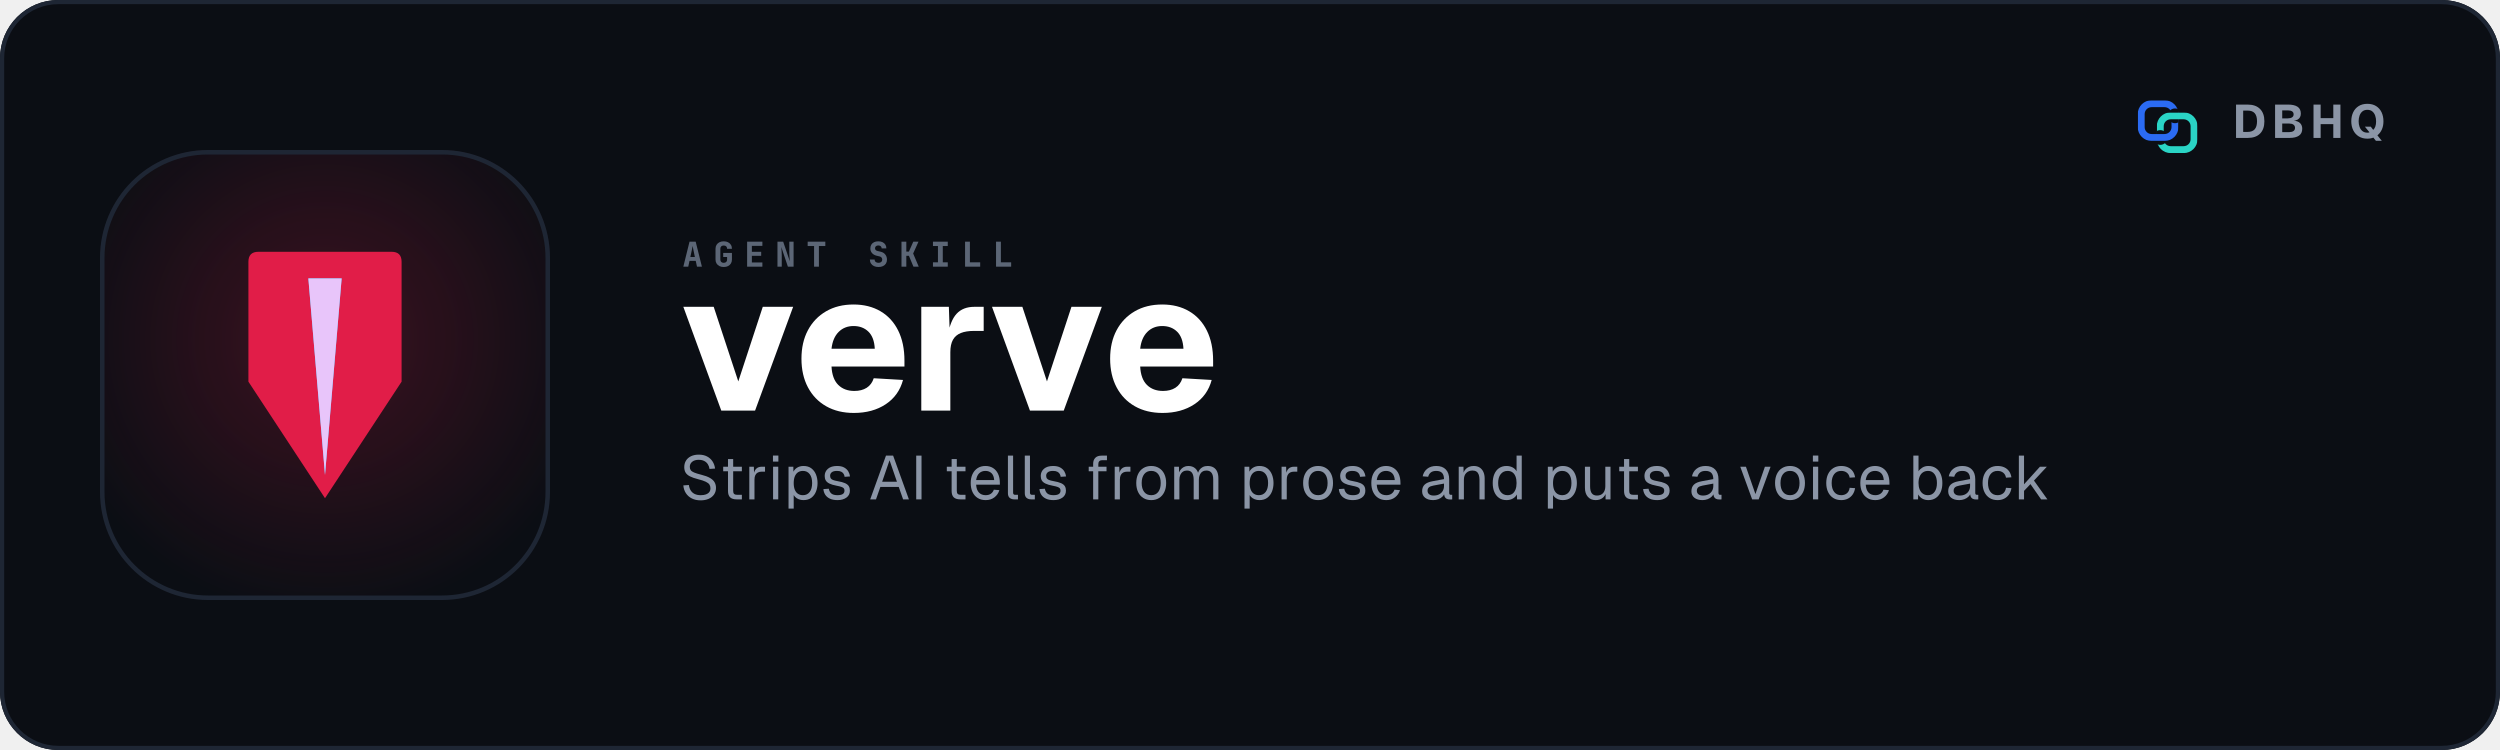
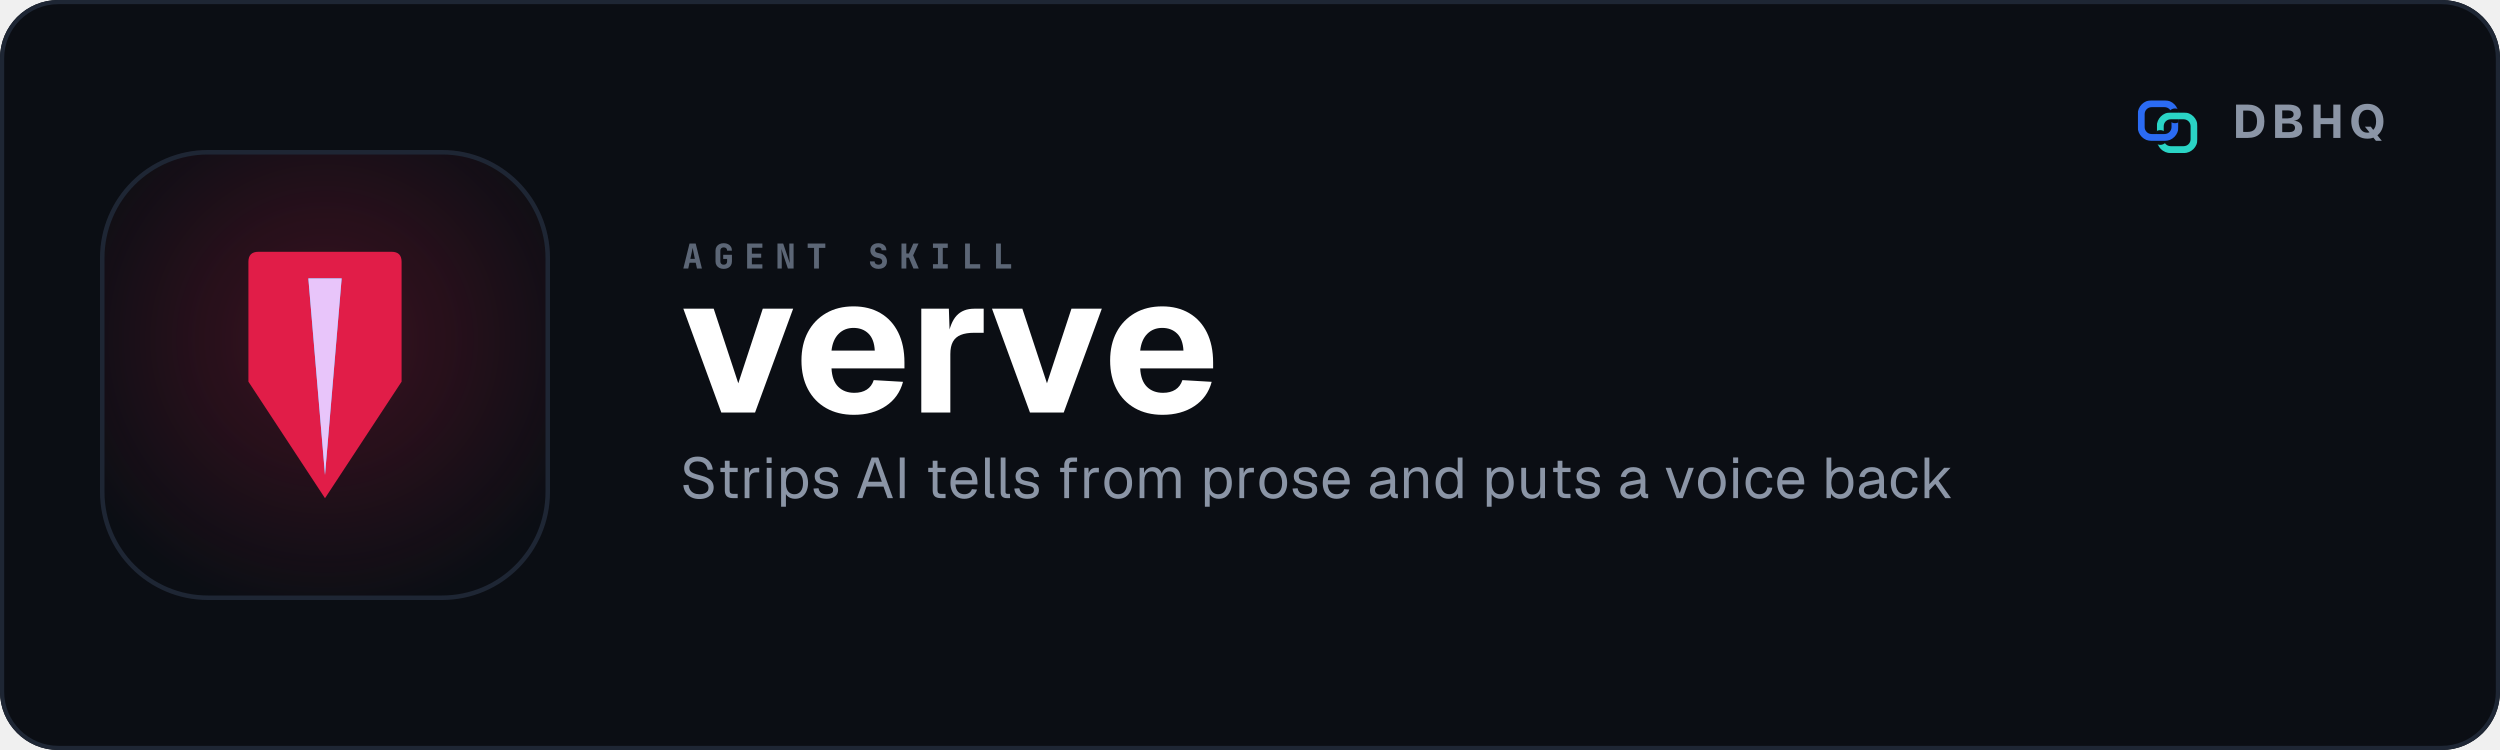
<svg xmlns="http://www.w3.org/2000/svg" viewBox="0 0 1200 360" width="1200" height="360">
  <path d="M28,0 H1172 A28,28 0 0 1 1200,28 V332 A28,28 0 0 1 1172,360 H28 A28,28 0 0 1 0,332 V28 A28,28 0 0 1 28,0 Z" fill="#0B0E14" />
  <path d="M28,1 H1172 A27,27 0 0 1 1199,28 V332 A27,27 0 0 1 1172,359 H28 A27,27 0 0 1 1,332 V28 A27,27 0 0 1 28,1 Z" fill="none" stroke="#1E2634" stroke-width="2" />
  <g transform="translate(48,72.0) scale(1.08)">
    <defs>
      <radialGradient id="bloom-8321" cx="0.5" cy="0.42" r="0.62">
        <stop offset="0" stop-color="#E11D48" stop-opacity="0.232" />
        <stop offset="1" stop-color="#E11D48" stop-opacity="0" />
      </radialGradient>
    </defs>
    <path d="M48,0 H152 A48,48 0 0 1 200,48 V152 A48,48 0 0 1 152,200 H48 A48,48 0 0 1 0,152 V48 A48,48 0 0 1 48,0 Z" fill="#0B0E14" />
    <path d="M48,0 H152 A48,48 0 0 1 200,48 V152 A48,48 0 0 1 152,200 H48 A48,48 0 0 1 0,152 V48 A48,48 0 0 1 48,0 Z" fill="url(#bloom-8321)" />
    <path d="M48,1 H152 A47,47 0 0 1 199,48 V152 A47,47 0 0 1 152,199 H48 A47,47 0 0 1 1,152 V48 A47,47 0 0 1 48,1 Z" fill="none" stroke="#1E2634" stroke-width="2" />
    <g transform="translate(26.0,26.0) scale(0.74)">
      <defs>
        <clipPath id="clip-8321">
          <path d="M54,32 Q54,26 60,26 L140,26 Q146,26 146,32 L146,104 L100,174 L54,104 Z" fill="#000" />
        </clipPath>
      </defs>
      <g>
        <path d="M54,32 Q54,26 60,26 L140,26 Q146,26 146,32 L146,104 L100,174 L54,104 Z" fill="#E11D48" />
      </g>
      <path d="M90,42 L110,42 L100,160 Z" fill="#38BDF8" />
      <g clip-path="url(#clip-8321)">
        <path d="M90,42 L110,42 L100,160 Z" fill="#E8C5FA" />
      </g>
    </g>
  </g>
-   <g transform="translate(328,128.0)">
+   <g transform="translate(328,128.9)">
    <g fill="#5C6676" transform="translate(-0.473,0) scale(0.01644,-0.01644)">
      <g transform="translate(0.00,0)">
        <path d="M28.766 0 209.423 730H389.029L571.234 0H427.573L390.615 169.368H209.535L172.577 0ZM233.481 282.74H365.67L327.506 466.122Q319.151 508.038 311.425 546.367Q303.699 584.695 300 604.49Q296.301 584.695 289.425 546.791Q282.548 508.887 273.343 467.122Z" />
      </g>
      <g transform="translate(904.17,0)">
        <path d="M304.425 -10Q232.054 -10 178.034 17.123Q124.013 44.247 94.115 93.446Q64.218 142.644 64.218 208.494V521.506Q64.218 588.356 94.115 637.054Q124.013 685.753 178.034 712.877Q232.054 740 304.425 740Q376.795 740 430.316 712.801Q483.837 685.603 513.659 637.096Q543.481 588.59 543.481 521.506H402.519Q402.519 568.218 376.656 592.799Q350.793 617.381 303.842 617.381Q256.891 617.381 231.035 592.702Q205.18 568.023 205.18 521.657V208.494Q205.18 162.697 231.035 137.583Q256.891 112.468 303.842 112.468Q350.793 112.468 376.656 137.583Q402.519 162.697 402.519 208.494V281.314H288.494V401.535H543.481V208.494Q543.481 142.442 513.659 93.42Q483.837 44.397 430.316 17.199Q376.795 -10 304.425 -10Z" />
      </g>
      <g transform="translate(1808.33,0)">
        <path d="M83.013 0V730H528.494V607.23H221.276V433.891H493.494V316.519H221.276V122.77H528.494V0Z" />
      </g>
      <g transform="translate(2712.50,0)">
        <path d="M64.519 0V730H231.234L425.356 155.962Q422.506 191.154 418.732 237.847Q414.958 284.539 412.609 331.834Q410.26 379.129 410.26 413.43V730H535.481V0H368.766L176.494 574.038Q179.343 543.243 182.192 500.373Q185.042 457.503 187.391 413.181Q189.74 368.858 189.74 333.557V0Z" />
      </g>
      <g transform="translate(3616.67,0)">
        <path d="M229.519 0V602.984H42.26V730H557.74V602.984H370.481V0Z" />
      </g>
      <g transform="translate(4520.83,0)">
        <path d="" />
      </g>
      <g transform="translate(5425.00,0)">
        <path d="M302.301 -10Q226.356 -10 169.609 16.699Q112.862 43.397 81.814 92.596Q50.766 141.795 50.766 208.494H188.33Q188.33 164.481 219.261 138.475Q250.192 112.468 302.301 112.468Q353.26 112.468 382.191 137.851Q411.122 163.234 411.122 205.096Q411.122 238.054 392.293 263.76Q373.465 289.465 337.109 298.067L244.795 320.573Q161.356 340.573 112.513 397.17Q63.67 453.766 63.67 532.26Q63.67 596.205 91.793 642.753Q119.917 689.301 172.437 714.651Q224.958 740 296.151 740Q368.343 740 420.939 714.651Q473.535 689.301 502.659 642.828Q531.782 596.356 531.782 533.41H394.218Q394.218 573.218 367.862 596.224Q341.506 619.23 296.151 619.23Q251.644 619.23 226.289 596.649Q200.933 574.067 200.933 536.808Q200.933 506.151 219.46 486.569Q237.987 466.987 271.891 458.535L367.205 435.878Q451.247 416.728 500.24 354.433Q549.234 292.138 549.234 205.096Q549.234 140.247 519.186 91.548Q489.138 42.849 433.542 16.425Q377.946 -10 302.301 -10Z" />
      </g>
      <g transform="translate(6329.17,0)">
        <path d="M69.067 0V730H210.029V439.782H285.753L413.779 730H566.138L409.77 383.946L572.74 0H417.929L286.151 316.615H210.029V0Z" />
      </g>
      <g transform="translate(7233.33,0)">
        <path d="M83.766 0V127.016H229.368V602.984H83.766V730H516.234V602.984H370.632V127.016H516.234V0Z" />
      </g>
      <g transform="translate(8137.50,0)">
        <path d="M117.26 0V730H258.221V127.016H558.494V0Z" />
      </g>
      <g transform="translate(9041.67,0)">
        <path d="M117.26 0V730H258.221V127.016H558.494V0Z" />
      </g>
    </g>
  </g>
-   <g transform="translate(328,197.1)">
+   <g transform="translate(328,198.0)">
    <g fill="#FFFFFF" transform="translate(-1.934,0) scale(0.09296,-0.09296)">
      <g transform="translate(0.00,0)">
        <path d="M216.8 0 20.8 536H177.597L304.599 150.797L431 536H587.797L391.197 0Z" />
      </g>
      <g transform="translate(593.94,0)">
        <path d="M307.399 -12Q225.199 -12 164.4 22.6Q103.6 57.2 70.2 120.3Q36.8 183.4 36.8 268Q36.8 352.6 70.2 415.2Q103.6 477.8 164 512.9Q224.399 548 305.799 548Q385.599 548 444.898 513.1Q504.198 478.2 536.398 413.2Q568.598 348.2 568.598 258V227.6H191.998Q195.198 164.2 226.698 132.899Q258.198 101.599 309.799 101.599Q348 101.599 373.7 117.999Q399.4 134.399 410 167.2L561.198 158.4Q539.598 77.8 471.798 32.9Q403.999 -12 307.399 -12ZM191.998 319.6H415.4Q412.4 378.6 382.6 407.701Q352.8 436.801 305.799 436.801Q259.198 436.801 228.698 406.201Q198.198 375.6 191.998 319.6Z" />
      </g>
      <g transform="translate(1183.88,0)">
        <path d="M65.601 0V536H207.998L213.198 380.401L201.598 382.801Q214.598 464 247.798 500Q280.998 536 339.398 536H387.798V411.602H338.598Q296.798 411.602 269.698 400.701Q242.598 389.801 229.098 365.801Q215.598 341.801 215.598 301.401V0Z" />
      </g>
      <g transform="translate(1593.82,0)">
        <path d="M216.8 0 20.8 536H177.597L304.599 150.797L431 536H587.797L391.197 0Z" />
      </g>
      <g transform="translate(2187.76,0)">
        <path d="M307.399 -12Q225.199 -12 164.4 22.6Q103.6 57.2 70.2 120.3Q36.8 183.4 36.8 268Q36.8 352.6 70.2 415.2Q103.6 477.8 164 512.9Q224.399 548 305.799 548Q385.599 548 444.898 513.1Q504.198 478.2 536.398 413.2Q568.598 348.2 568.598 258V227.6H191.998Q195.198 164.2 226.698 132.899Q258.198 101.599 309.799 101.599Q348 101.599 373.7 117.999Q399.4 134.399 410 167.2L561.198 158.4Q539.598 77.8 471.798 32.9Q403.999 -12 307.399 -12ZM191.998 319.6H415.4Q412.4 378.6 382.6 407.701Q352.8 436.801 305.799 436.801Q259.198 436.801 228.698 406.201Q198.198 375.6 191.998 319.6Z" />
      </g>
    </g>
  </g>
-   <g transform="translate(328,239.7)">
-     <g fill="#8B95A6" transform="translate(-1.627,0) scale(0.02958,-0.02958)">
+   <g transform="translate(328,239.1)">
+     <g fill="#8B95A6" transform="translate(-1.511,0) scale(0.02746,-0.02746)">
      <g transform="translate(0.00,0)">
        <path d="M336 -16Q254 -16 193.0 15.0Q132 46 96.5 100.5Q61 155 55 227L145 233Q152 180 176.0 143.0Q200 106 240.5 87.0Q281 68 338 68Q388 68 423.0 81.0Q458 94 476.5 119.0Q495 144 495 180Q495 213 479.5 238.5Q464 264 420.5 285.5Q377 307 292 328Q210 349 161.5 374.0Q113 399 91.5 435.0Q70 471 70 524Q70 584 98.5 629.5Q127 675 180.0 700.5Q233 726 306 726Q384 726 440.0 696.5Q496 667 529.0 616.0Q562 565 570 500L480 494Q474 537 452.5 570.5Q431 604 394.0 623.0Q357 642 304 642Q238 642 199.0 610.5Q160 579 160 528Q160 495 175.5 473.5Q191 452 231.0 435.5Q271 419 346 400Q435 378 487.5 347.5Q540 317 562.5 277.0Q585 237 585 186Q585 124 553.0 78.5Q521 33 465.0 8.5Q409 -16 336 -16Z" />
      </g>
-       <g transform="translate(646.76,0)">
+       <g transform="translate(647.28,0)">
        <path d="M274 0Q202 0 167.5 33.0Q133 66 133 136V654H217V138Q217 102 233.0 88.0Q249 74 282 74H358V0ZM55 456V530H358V456Z" />
      </g>
-       <g transform="translate(1045.52,0)">
+       <g transform="translate(1046.56,0)">
        <path d="M80 0V530H154L158 396L150 399Q160 467 193.5 498.5Q227 530 283 530H335V450H284Q244 450 217.5 435.5Q191 421 177.5 392.5Q164 364 164 320V0Z" />
      </g>
-       <g transform="translate(1431.29,0)">
+       <g transform="translate(1432.85,0)">
        <path d="M80 0V530H164V0ZM78 613V711H166V613Z" />
      </g>
-       <g transform="translate(1682.05,0)">
+       <g transform="translate(1684.13,0)">
        <path d="M80 -150V530H158L160 416L148 422Q168 481 214.5 511.5Q261 542 322 542Q401 542 451.5 503.0Q502 464 526.5 401.0Q551 338 551 265Q551 192 526.5 129.0Q502 66 451.5 27.0Q401 -12 322 -12Q281 -12 245.5 2.0Q210 16 185.5 41.0Q161 66 152 100L164 114V-150ZM314 68Q383 68 423.0 120.0Q463 172 463 265Q463 358 423.0 410.0Q383 462 314 462Q268 462 234.5 440.0Q201 418 182.5 374.0Q164 330 164 265Q164 200 182.0 156.0Q200 112 234.0 90.0Q268 68 314 68Z" />
      </g>
-       <g transform="translate(2283.81,0)">
-         <path d="M273 -12Q200 -12 150.5 11.0Q101 34 74.5 74.5Q48 115 44 167L132 173Q140 125 171.5 96.5Q203 68 273 68Q327 68 356.5 85.5Q386 103 386 142Q386 163 376.5 177.0Q367 191 339.0 201.5Q311 212 257 222Q183 236 141.0 257.0Q99 278 82.0 308.0Q65 338 65 380Q65 451 117.5 496.5Q170 542 266 542Q336 542 380.5 517.5Q425 493 448.0 454.0Q471 415 476 372L388 366Q386 391 373.0 413.0Q360 435 334.0 448.5Q308 462 264 462Q207 462 180.0 440.0Q153 418 153 384Q153 358 163.5 341.5Q174 325 200.5 314.5Q227 304 273 296Q351 283 395.0 263.0Q439 243 456.5 213.5Q474 184 474 142Q474 69 417.5 28.5Q361 -12 273 -12Z" />
-       </g>
-       <g transform="translate(2810.57,0)">
-         <path d="" />
-       </g>
-       <g transform="translate(3067.33,0)">
+       <g transform="translate(2286.41,0)">
+         <path d="M273 -12Q200 -12 150.5 11.0Q101 34 74.5 74.5Q48 115 44 167L132 173Q140 125 171.5 96.5Q203 68 273 68Q327 68 356.5 85.5Q386 103 386 142Q386 163 376.5 177.0Q367 191 339.0 201.5Q311 212 257 222Q183 236 141.0 257.0Q99 278 82.0 308.0Q65 338 65 380Q65 451 117.5 496.5Q170 542 266 542Q336 542 380.5 517.5Q425 493 448.0 454.0Q471 415 476 372L388 366Q386 391 373.0 413.0Q360 435 334.0 448.5Q308 462 264 462Q207 462 180.0 440.0Q153 418 153 384Q153 358 163.5 341.5Q174 325 200.5 314.5Q227 304 273 296Q351 283 395.0 263.0Q439 243 456.5 213.5Q474 184 474 142Q474 69 417.5 28.5Q361 -12 273 -12Z" />
+       </g>
+       <g transform="translate(2813.69,0)">
+         <path d="" />
+       </g>
+       <g transform="translate(3070.97,0)">
        <path d="M20 0 276 710H392L648 0H554L483 202H185L114 0ZM214 286H454L334 635Z" />
      </g>
-       <g transform="translate(3742.10,0)">
+       <g transform="translate(3746.26,0)">
        <path d="M92 0V710H178V0Z" />
      </g>
-       <g transform="translate(4018.86,0)">
-         <path d="" />
-       </g>
-       <g transform="translate(4275.62,0)">
+       <g transform="translate(4023.54,0)">
+         <path d="" />
+       </g>
+       <g transform="translate(4280.82,0)">
        <path d="M274 0Q202 0 167.5 33.0Q133 66 133 136V654H217V138Q217 102 233.0 88.0Q249 74 282 74H358V0ZM55 456V530H358V456Z" />
      </g>
-       <g transform="translate(4674.38,0)">
+       <g transform="translate(4680.10,0)">
        <path d="M287 -12Q212 -12 157.5 22.0Q103 56 73.5 118.5Q44 181 44 265Q44 349 73.5 411.0Q103 473 156.5 507.5Q210 542 283 542Q352 542 405.0 509.5Q458 477 487.5 415.0Q517 353 517 264V239H132Q137 154 177.5 111.0Q218 68 287 68Q339 68 372.5 92.5Q406 117 419 157L509 150Q488 79 429.5 33.5Q371 -12 287 -12ZM132 313H425Q419 390 380.5 426.0Q342 462 283 462Q222 462 182.5 424.5Q143 387 132 313Z" />
      </g>
-       <g transform="translate(5242.14,0)">
+       <g transform="translate(5248.38,0)">
        <path d="M184 0Q138 0 109.0 24.0Q80 48 80 100V710H164V107Q164 91 172.5 82.5Q181 74 197 74H243V0Z" />
      </g>
-       <g transform="translate(5515.90,0)">
+       <g transform="translate(5522.67,0)">
        <path d="M184 0Q138 0 109.0 24.0Q80 48 80 100V710H164V107Q164 91 172.5 82.5Q181 74 197 74H243V0Z" />
      </g>
-       <g transform="translate(5789.67,0)">
-         <path d="M273 -12Q200 -12 150.5 11.0Q101 34 74.5 74.5Q48 115 44 167L132 173Q140 125 171.5 96.5Q203 68 273 68Q327 68 356.5 85.5Q386 103 386 142Q386 163 376.5 177.0Q367 191 339.0 201.5Q311 212 257 222Q183 236 141.0 257.0Q99 278 82.0 308.0Q65 338 65 380Q65 451 117.5 496.5Q170 542 266 542Q336 542 380.5 517.5Q425 493 448.0 454.0Q471 415 476 372L388 366Q386 391 373.0 413.0Q360 435 334.0 448.5Q308 462 264 462Q207 462 180.0 440.0Q153 418 153 384Q153 358 163.5 341.5Q174 325 200.5 314.5Q227 304 273 296Q351 283 395.0 263.0Q439 243 456.5 213.5Q474 184 474 142Q474 69 417.5 28.5Q361 -12 273 -12Z" />
-       </g>
-       <g transform="translate(6316.43,0)">
-         <path d="" />
-       </g>
-       <g transform="translate(6573.19,0)">
+       <g transform="translate(5796.95,0)">
+         <path d="M273 -12Q200 -12 150.5 11.0Q101 34 74.5 74.5Q48 115 44 167L132 173Q140 125 171.5 96.5Q203 68 273 68Q327 68 356.5 85.5Q386 103 386 142Q386 163 376.5 177.0Q367 191 339.0 201.5Q311 212 257 222Q183 236 141.0 257.0Q99 278 82.0 308.0Q65 338 65 380Q65 451 117.5 496.5Q170 542 266 542Q336 542 380.5 517.5Q425 493 448.0 454.0Q471 415 476 372L388 366Q386 391 373.0 413.0Q360 435 334.0 448.5Q308 462 264 462Q207 462 180.0 440.0Q153 418 153 384Q153 358 163.5 341.5Q174 325 200.5 314.5Q227 304 273 296Q351 283 395.0 263.0Q439 243 456.5 213.5Q474 184 474 142Q474 69 417.5 28.5Q361 -12 273 -12Z" />
+       </g>
+       <g transform="translate(6324.23,0)">
+         <path d="" />
+       </g>
+       <g transform="translate(6581.51,0)">
        <path d="M132 0V578Q132 637 166.0 673.5Q200 710 272 710H356V636H278Q247 636 231.5 619.0Q216 602 216 572V0ZM60 456V530H349V456Z" />
      </g>
-       <g transform="translate(6974.95,0)">
+       <g transform="translate(6983.79,0)">
        <path d="M80 0V530H154L158 396L150 399Q160 467 193.5 498.5Q227 530 283 530H335V450H284Q244 450 217.5 435.5Q191 421 177.5 392.5Q164 364 164 320V0Z" />
      </g>
-       <g transform="translate(7360.71,0)">
+       <g transform="translate(7370.08,0)">
        <path d="M287 -12Q214 -12 159.0 22.0Q104 56 74.0 118.5Q44 181 44 265Q44 350 74.0 412.0Q104 474 159.0 508.0Q214 542 287 542Q360 542 414.5 508.0Q469 474 499.0 412.0Q529 350 529 265Q529 181 499.0 118.5Q469 56 414.5 22.0Q360 -12 287 -12ZM287 68Q360 68 400.5 120.5Q441 173 441 265Q441 357 400.5 409.5Q360 462 287 462Q214 462 173.0 409.5Q132 357 132 265Q132 173 173.0 120.5Q214 68 287 68Z" />
      </g>
-       <g transform="translate(7940.48,0)">
+       <g transform="translate(7950.36,0)">
        <path d="M80 0V530H157L160 396L148 400Q157 444 179.5 475.5Q202 507 235.0 524.5Q268 542 308 542Q377 542 420.5 504.0Q464 466 475 398L459 399Q467 445 488.5 476.5Q510 508 544.0 525.0Q578 542 622 542Q679 542 718.0 518.5Q757 495 777.0 450.0Q797 405 797 341V0H713V323Q713 395 685.0 431.5Q657 468 602 468Q565 468 537.5 450.0Q510 432 495.0 398.5Q480 365 480 317V0H396V317Q396 388 371.0 428.0Q346 468 287 468Q250 468 222.5 450.0Q195 432 179.5 398.0Q164 364 164 317V0Z" />
      </g>
-       <g transform="translate(8824.24,0)">
-         <path d="" />
-       </g>
-       <g transform="translate(9081.00,0)">
+       <g transform="translate(8834.64,0)">
+         <path d="" />
+       </g>
+       <g transform="translate(9091.92,0)">
        <path d="M80 -150V530H158L160 416L148 422Q168 481 214.5 511.5Q261 542 322 542Q401 542 451.5 503.0Q502 464 526.5 401.0Q551 338 551 265Q551 192 526.5 129.0Q502 66 451.5 27.0Q401 -12 322 -12Q281 -12 245.5 2.0Q210 16 185.5 41.0Q161 66 152 100L164 114V-150ZM314 68Q383 68 423.0 120.0Q463 172 463 265Q463 358 423.0 410.0Q383 462 314 462Q268 462 234.5 440.0Q201 418 182.5 374.0Q164 330 164 265Q164 200 182.0 156.0Q200 112 234.0 90.0Q268 68 314 68Z" />
      </g>
-       <g transform="translate(9682.76,0)">
+       <g transform="translate(9694.21,0)">
        <path d="M80 0V530H154L158 396L150 399Q160 467 193.5 498.5Q227 530 283 530H335V450H284Q244 450 217.5 435.5Q191 421 177.5 392.5Q164 364 164 320V0Z" />
      </g>
-       <g transform="translate(10068.52,0)">
+       <g transform="translate(10080.49,0)">
        <path d="M287 -12Q214 -12 159.0 22.0Q104 56 74.0 118.5Q44 181 44 265Q44 350 74.0 412.0Q104 474 159.0 508.0Q214 542 287 542Q360 542 414.5 508.0Q469 474 499.0 412.0Q529 350 529 265Q529 181 499.0 118.5Q469 56 414.5 22.0Q360 -12 287 -12ZM287 68Q360 68 400.5 120.5Q441 173 441 265Q441 357 400.5 409.5Q360 462 287 462Q214 462 173.0 409.5Q132 357 132 265Q132 173 173.0 120.5Q214 68 287 68Z" />
      </g>
-       <g transform="translate(10648.29,0)">
-         <path d="M273 -12Q200 -12 150.5 11.0Q101 34 74.5 74.5Q48 115 44 167L132 173Q140 125 171.5 96.5Q203 68 273 68Q327 68 356.5 85.5Q386 103 386 142Q386 163 376.5 177.0Q367 191 339.0 201.5Q311 212 257 222Q183 236 141.0 257.0Q99 278 82.0 308.0Q65 338 65 380Q65 451 117.5 496.5Q170 542 266 542Q336 542 380.5 517.5Q425 493 448.0 454.0Q471 415 476 372L388 366Q386 391 373.0 413.0Q360 435 334.0 448.5Q308 462 264 462Q207 462 180.0 440.0Q153 418 153 384Q153 358 163.5 341.5Q174 325 200.5 314.5Q227 304 273 296Q351 283 395.0 263.0Q439 243 456.5 213.5Q474 184 474 142Q474 69 417.5 28.5Q361 -12 273 -12Z" />
-       </g>
-       <g transform="translate(11175.05,0)">
+       <g transform="translate(10660.77,0)">
+         <path d="M273 -12Q200 -12 150.5 11.0Q101 34 74.5 74.5Q48 115 44 167L132 173Q140 125 171.5 96.5Q203 68 273 68Q327 68 356.5 85.5Q386 103 386 142Q386 163 376.5 177.0Q367 191 339.0 201.5Q311 212 257 222Q183 236 141.0 257.0Q99 278 82.0 308.0Q65 338 65 380Q65 451 117.5 496.5Q170 542 266 542Q336 542 380.5 517.5Q425 493 448.0 454.0Q471 415 476 372L388 366Q386 391 373.0 413.0Q360 435 334.0 448.5Q308 462 264 462Q207 462 180.0 440.0Q153 418 153 384Q153 358 163.5 341.5Q174 325 200.5 314.5Q227 304 273 296Q351 283 395.0 263.0Q439 243 456.5 213.5Q474 184 474 142Q474 69 417.5 28.5Q361 -12 273 -12Z" />
+       </g>
+       <g transform="translate(11188.05,0)">
        <path d="M287 -12Q212 -12 157.5 22.0Q103 56 73.5 118.5Q44 181 44 265Q44 349 73.5 411.0Q103 473 156.5 507.5Q210 542 283 542Q352 542 405.0 509.5Q458 477 487.5 415.0Q517 353 517 264V239H132Q137 154 177.5 111.0Q218 68 287 68Q339 68 372.5 92.5Q406 117 419 157L509 150Q488 79 429.5 33.5Q371 -12 287 -12ZM132 313H425Q419 390 380.5 426.0Q342 462 283 462Q222 462 182.5 424.5Q143 387 132 313Z" />
      </g>
-       <g transform="translate(11742.81,0)">
-         <path d="" />
-       </g>
-       <g transform="translate(11999.57,0)">
+       <g transform="translate(11756.33,0)">
+         <path d="" />
+       </g>
+       <g transform="translate(12013.62,0)">
        <path d="M223 -12Q141 -12 92.5 26.0Q44 64 44 132Q44 200 84.0 239.0Q124 278 211 294L399 329Q399 396 367.5 429.0Q336 462 273 462Q218 462 186.0 437.5Q154 413 142 367L53 374Q68 449 125.5 495.5Q183 542 273 542Q375 542 429.0 484.5Q483 427 483 326V107Q483 89 489.5 81.5Q496 74 511 74H532V0Q528 -1 519.0 -1.5Q510 -2 500 -2Q464 -2 441.5 9.5Q419 21 409.0 45.5Q399 70 399 110L409 108Q402 74 375.0 46.5Q348 19 308.0 3.5Q268 -12 223 -12ZM231 62Q284 62 321.5 82.5Q359 103 379.0 138.5Q399 174 399 218V256L227 224Q173 214 152.5 193.5Q132 173 132 140Q132 103 158.5 82.5Q185 62 231 62Z" />
      </g>
-       <g transform="translate(12557.33,0)">
+       <g transform="translate(12571.90,0)">
        <path d="M80 0V530H157L160 395L150 404Q160 451 185.0 481.5Q210 512 245.5 527.0Q281 542 322 542Q383 542 422.5 515.0Q462 488 481.5 442.5Q501 397 501 341V0H417V317Q417 366 405.5 399.5Q394 433 369.0 450.5Q344 468 304 468Q243 468 203.5 429.5Q164 391 164 317V0Z" />
      </g>
-       <g transform="translate(13145.10,0)">
+       <g transform="translate(13160.18,0)">
        <path d="M268 -12Q199 -12 148.5 22.0Q98 56 71.0 118.0Q44 180 44 265Q44 350 71.0 412.0Q98 474 148.5 508.0Q199 542 268 542Q321 542 365.0 519.5Q409 497 431 456V710H515V0H439L436 80Q414 37 369.0 12.5Q324 -12 268 -12ZM285 68Q332 68 364.5 92.0Q397 116 414.0 160.5Q431 205 431 265Q431 327 414.0 371.0Q397 415 364.5 438.5Q332 462 285 462Q215 462 173.5 409.5Q132 357 132 265Q132 174 173.5 121.0Q215 68 285 68Z" />
      </g>
-       <g transform="translate(13746.86,0)">
-         <path d="" />
-       </g>
-       <g transform="translate(14003.62,0)">
+       <g transform="translate(13762.46,0)">
+         <path d="" />
+       </g>
+       <g transform="translate(14019.74,0)">
        <path d="M80 -150V530H158L160 416L148 422Q168 481 214.5 511.5Q261 542 322 542Q401 542 451.5 503.0Q502 464 526.5 401.0Q551 338 551 265Q551 192 526.5 129.0Q502 66 451.5 27.0Q401 -12 322 -12Q281 -12 245.5 2.0Q210 16 185.5 41.0Q161 66 152 100L164 114V-150ZM314 68Q383 68 423.0 120.0Q463 172 463 265Q463 358 423.0 410.0Q383 462 314 462Q268 462 234.5 440.0Q201 418 182.5 374.0Q164 330 164 265Q164 200 182.0 156.0Q200 112 234.0 90.0Q268 68 314 68Z" />
      </g>
-       <g transform="translate(14605.38,0)">
+       <g transform="translate(14622.03,0)">
        <path d="M254 -12Q175 -12 127.5 41.5Q80 95 80 189V530H164V212Q164 135 191.5 98.5Q219 62 276 62Q339 62 375.0 102.5Q411 143 411 214V530H495V0H415V131L428 124Q412 59 367.0 23.5Q322 -12 254 -12Z" />
      </g>
-       <g transform="translate(15187.14,0)">
+       <g transform="translate(15204.31,0)">
        <path d="M274 0Q202 0 167.5 33.0Q133 66 133 136V654H217V138Q217 102 233.0 88.0Q249 74 282 74H358V0ZM55 456V530H358V456Z" />
      </g>
-       <g transform="translate(15585.90,0)">
-         <path d="M273 -12Q200 -12 150.5 11.0Q101 34 74.5 74.5Q48 115 44 167L132 173Q140 125 171.5 96.5Q203 68 273 68Q327 68 356.5 85.5Q386 103 386 142Q386 163 376.5 177.0Q367 191 339.0 201.5Q311 212 257 222Q183 236 141.0 257.0Q99 278 82.0 308.0Q65 338 65 380Q65 451 117.5 496.5Q170 542 266 542Q336 542 380.5 517.5Q425 493 448.0 454.0Q471 415 476 372L388 366Q386 391 373.0 413.0Q360 435 334.0 448.5Q308 462 264 462Q207 462 180.0 440.0Q153 418 153 384Q153 358 163.5 341.5Q174 325 200.5 314.5Q227 304 273 296Q351 283 395.0 263.0Q439 243 456.5 213.5Q474 184 474 142Q474 69 417.5 28.5Q361 -12 273 -12Z" />
-       </g>
-       <g transform="translate(16112.67,0)">
-         <path d="" />
-       </g>
-       <g transform="translate(16369.43,0)">
+       <g transform="translate(15603.59,0)">
+         <path d="M273 -12Q200 -12 150.5 11.0Q101 34 74.5 74.5Q48 115 44 167L132 173Q140 125 171.5 96.5Q203 68 273 68Q327 68 356.5 85.5Q386 103 386 142Q386 163 376.5 177.0Q367 191 339.0 201.5Q311 212 257 222Q183 236 141.0 257.0Q99 278 82.0 308.0Q65 338 65 380Q65 451 117.5 496.5Q170 542 266 542Q336 542 380.5 517.5Q425 493 448.0 454.0Q471 415 476 372L388 366Q386 391 373.0 413.0Q360 435 334.0 448.5Q308 462 264 462Q207 462 180.0 440.0Q153 418 153 384Q153 358 163.5 341.5Q174 325 200.5 314.5Q227 304 273 296Q351 283 395.0 263.0Q439 243 456.5 213.5Q474 184 474 142Q474 69 417.5 28.5Q361 -12 273 -12Z" />
+       </g>
+       <g transform="translate(16130.87,0)">
+         <path d="" />
+       </g>
+       <g transform="translate(16388.15,0)">
        <path d="M223 -12Q141 -12 92.5 26.0Q44 64 44 132Q44 200 84.0 239.0Q124 278 211 294L399 329Q399 396 367.5 429.0Q336 462 273 462Q218 462 186.0 437.5Q154 413 142 367L53 374Q68 449 125.5 495.5Q183 542 273 542Q375 542 429.0 484.5Q483 427 483 326V107Q483 89 489.5 81.5Q496 74 511 74H532V0Q528 -1 519.0 -1.5Q510 -2 500 -2Q464 -2 441.5 9.5Q419 21 409.0 45.5Q399 70 399 110L409 108Q402 74 375.0 46.5Q348 19 308.0 3.5Q268 -12 223 -12ZM231 62Q284 62 321.5 82.5Q359 103 379.0 138.5Q399 174 399 218V256L227 224Q173 214 152.5 193.5Q132 173 132 140Q132 103 158.5 82.5Q185 62 231 62Z" />
      </g>
-       <g transform="translate(16927.19,0)">
-         <path d="" />
-       </g>
-       <g transform="translate(17183.95,0)">
+       <g transform="translate(16946.44,0)">
+         <path d="" />
+       </g>
+       <g transform="translate(17203.72,0)">
        <path d="M215 0 22 530H114L268 86L422 530H514L321 0Z" />
      </g>
-       <g transform="translate(17726.71,0)">
+       <g transform="translate(17747.00,0)">
        <path d="M287 -12Q214 -12 159.0 22.0Q104 56 74.0 118.5Q44 181 44 265Q44 350 74.0 412.0Q104 474 159.0 508.0Q214 542 287 542Q360 542 414.5 508.0Q469 474 499.0 412.0Q529 350 529 265Q529 181 499.0 118.5Q469 56 414.5 22.0Q360 -12 287 -12ZM287 68Q360 68 400.5 120.5Q441 173 441 265Q441 357 400.5 409.5Q360 462 287 462Q214 462 173.0 409.5Q132 357 132 265Q132 173 173.0 120.5Q214 68 287 68Z" />
      </g>
-       <g transform="translate(18306.48,0)">
+       <g transform="translate(18327.28,0)">
        <path d="M80 0V530H164V0ZM78 613V711H166V613Z" />
      </g>
-       <g transform="translate(18557.24,0)">
+       <g transform="translate(18578.56,0)">
        <path d="M287 -12Q213 -12 158.5 22.0Q104 56 74.0 118.5Q44 181 44 265Q44 349 74.0 411.0Q104 473 158.5 507.5Q213 542 287 542Q348 542 395.5 520.5Q443 499 473.0 458.0Q503 417 512 358L424 352Q415 405 378.0 433.5Q341 462 287 462Q214 462 173.0 409.5Q132 357 132 265Q132 173 173.0 120.5Q214 68 287 68Q341 68 378.0 98.0Q415 128 424 188L512 182Q503 123 473.0 79.5Q443 36 395.5 12.0Q348 -12 287 -12Z" />
      </g>
-       <g transform="translate(19110.00,0)">
+       <g transform="translate(19131.85,0)">
        <path d="M287 -12Q212 -12 157.5 22.0Q103 56 73.5 118.5Q44 181 44 265Q44 349 73.5 411.0Q103 473 156.5 507.5Q210 542 283 542Q352 542 405.0 509.5Q458 477 487.5 415.0Q517 353 517 264V239H132Q137 154 177.5 111.0Q218 68 287 68Q339 68 372.5 92.5Q406 117 419 157L509 150Q488 79 429.5 33.5Q371 -12 287 -12ZM132 313H425Q419 390 380.5 426.0Q342 462 283 462Q222 462 182.5 424.5Q143 387 132 313Z" />
      </g>
-       <g transform="translate(19677.76,0)">
-         <path d="" />
-       </g>
-       <g transform="translate(19934.52,0)">
+       <g transform="translate(19700.13,0)">
+         <path d="" />
+       </g>
+       <g transform="translate(19957.41,0)">
        <path d="M323 -12Q268 -12 225.0 12.5Q182 37 159 80L156 0H80V710H164V456Q184 489 226.0 515.5Q268 542 323 542Q393 542 444.0 508.0Q495 474 523.0 412.0Q551 350 551 265Q551 180 523.0 118.0Q495 56 444.0 22.0Q393 -12 323 -12ZM318 68Q385 68 424.0 121.0Q463 174 463 265Q463 357 424.0 409.5Q385 462 320 462Q271 462 236.0 438.5Q201 415 182.5 371.0Q164 327 164 265Q164 205 182.5 160.5Q201 116 235.5 92.0Q270 68 318 68Z" />
      </g>
-       <g transform="translate(20536.29,0)">
+       <g transform="translate(20559.69,0)">
        <path d="M223 -12Q141 -12 92.5 26.0Q44 64 44 132Q44 200 84.0 239.0Q124 278 211 294L399 329Q399 396 367.5 429.0Q336 462 273 462Q218 462 186.0 437.5Q154 413 142 367L53 374Q68 449 125.5 495.5Q183 542 273 542Q375 542 429.0 484.5Q483 427 483 326V107Q483 89 489.5 81.5Q496 74 511 74H532V0Q528 -1 519.0 -1.5Q510 -2 500 -2Q464 -2 441.5 9.5Q419 21 409.0 45.5Q399 70 399 110L409 108Q402 74 375.0 46.5Q348 19 308.0 3.5Q268 -12 223 -12ZM231 62Q284 62 321.5 82.5Q359 103 379.0 138.5Q399 174 399 218V256L227 224Q173 214 152.5 193.5Q132 173 132 140Q132 103 158.5 82.5Q185 62 231 62Z" />
      </g>
-       <g transform="translate(21094.05,0)">
+       <g transform="translate(21117.97,0)">
        <path d="M287 -12Q213 -12 158.5 22.0Q104 56 74.0 118.5Q44 181 44 265Q44 349 74.0 411.0Q104 473 158.5 507.5Q213 542 287 542Q348 542 395.5 520.5Q443 499 473.0 458.0Q503 417 512 358L424 352Q415 405 378.0 433.5Q341 462 287 462Q214 462 173.0 409.5Q132 357 132 265Q132 173 173.0 120.5Q214 68 287 68Q341 68 378.0 98.0Q415 128 424 188L512 182Q503 123 473.0 79.5Q443 36 395.5 12.0Q348 -12 287 -12Z" />
      </g>
-       <g transform="translate(21646.81,0)">
+       <g transform="translate(21671.26,0)">
        <path d="M80 0V710H164V245L422 530H534L325 305L543 0H441L268 248L164 138V0Z" />
      </g>
    </g>
  </g>
  <g transform="translate(1019.659,40) scale(0.208)">
    <defs>
      <mask id="maendorse">
        <rect width="200" height="200" fill="white" />
        <circle cx="126" cy="88" r="17" fill="black" />
      </mask>
      <mask id="mbendorse">
        <rect width="200" height="200" fill="white" />
        <circle cx="92" cy="138" r="17" fill="black" />
      </mask>
    </defs>
    <g transform="translate(-9,-13)">
      <g mask="url(#maendorse)">
        <rect x="48" y="60" width="78" height="78" rx="24" fill="none" stroke="#2B6BF3" stroke-width="16" />
      </g>
      <g mask="url(#mbendorse)">
        <rect x="92" y="88" width="78" height="78" rx="24" fill="none" stroke="#2AD4C5" stroke-width="16" />
      </g>
    </g>
  </g>
  <g transform="translate(1073.3,66.2)">
    <g fill="#8B95A6" transform="translate(-1.668,0) scale(0.02254,-0.02254)">
      <g transform="translate(0.00,0)">
        <path d="M74.001 0V710H318.6Q491.599 710 584.599 617.5Q677.599 525 677.599 354Q677.599 184 586.099 92.0Q494.599 0 324.6 0ZM225.998 127.798H318.6Q422.001 127.798 471.501 183.599Q521.002 239.399 521.002 354.6Q521.002 470.601 471.501 526.401Q422.001 582.202 318.6 582.202H225.998Z" />
      </g>
      <g transform="translate(831.38,0)">
        <path d="M74.001 0V710H350.399Q482.399 710 552.299 663.7Q622.199 617.4 622.199 517.2Q622.199 473 604.299 440.4Q586.398 407.8 551.798 388.9Q517.198 370 467.998 366.4L467.598 367.6Q557.398 362.2 604.798 316.7Q652.199 271.2 652.199 195.6Q652.199 96.8 582.599 48.4Q512.999 0 384.4 0ZM225.998 123.598H376.6Q431.601 123.598 465.101 146.099Q498.601 168.599 498.601 213.799Q498.601 259 465.401 282.4Q432.201 305.801 376.6 305.801H225.998ZM225.998 416.199H345.6Q402 416.199 435.301 437.9Q468.601 459.6 468.601 501.201Q468.601 545.201 436.201 565.801Q403.801 586.402 345.6 586.402H225.998Z" />
      </g>
      <g transform="translate(1649.75,0)">
        <path d="M74.001 0V710H225.998V373.4L158.599 421.199H562.801L495.402 373.4V710H647.399V0H495.402V340.6L562.801 293.401H158.599L225.998 340.6V0Z" />
      </g>
      <g transform="translate(2486.12,0)">
        <path d="M566.599 -61.8 511.799 7Q488.999 -3.6 456.399 -9.8Q423.799 -16 384.599 -16Q279.599 -16 202.7 31.4Q125.8 78.8 83.9 162.5Q42 246.2 42 354Q42 459.8 81.3 543.8Q120.6 627.8 197.4 676.9Q274.2 726 384.599 726Q495.799 726 572.299 676.9Q648.799 627.8 687.898 543.8Q726.998 459.8 726.998 354Q726.998 255.4 693.498 180.3Q659.998 105.199 598.198 55.199L692.198 -61.8ZM384.599 111.798Q398.2 111.798 409.2 113.398Q420.2 114.998 429.6 118.598L331.4 239.799H456.999L509 170.997Q538.8 199.198 554.601 243.699Q570.401 288.199 570.401 354Q570.401 419.201 550.901 474.601Q531.401 530.001 490.4 564.102Q449.4 598.202 384.599 598.202Q319.799 598.202 278.698 564.102Q237.598 530.001 218.098 474.601Q198.597 419.201 198.597 354Q198.597 289.799 218.398 234.399Q238.198 178.999 279.498 145.398Q320.799 111.798 384.599 111.798Z" />
      </g>
    </g>
  </g>
</svg>
